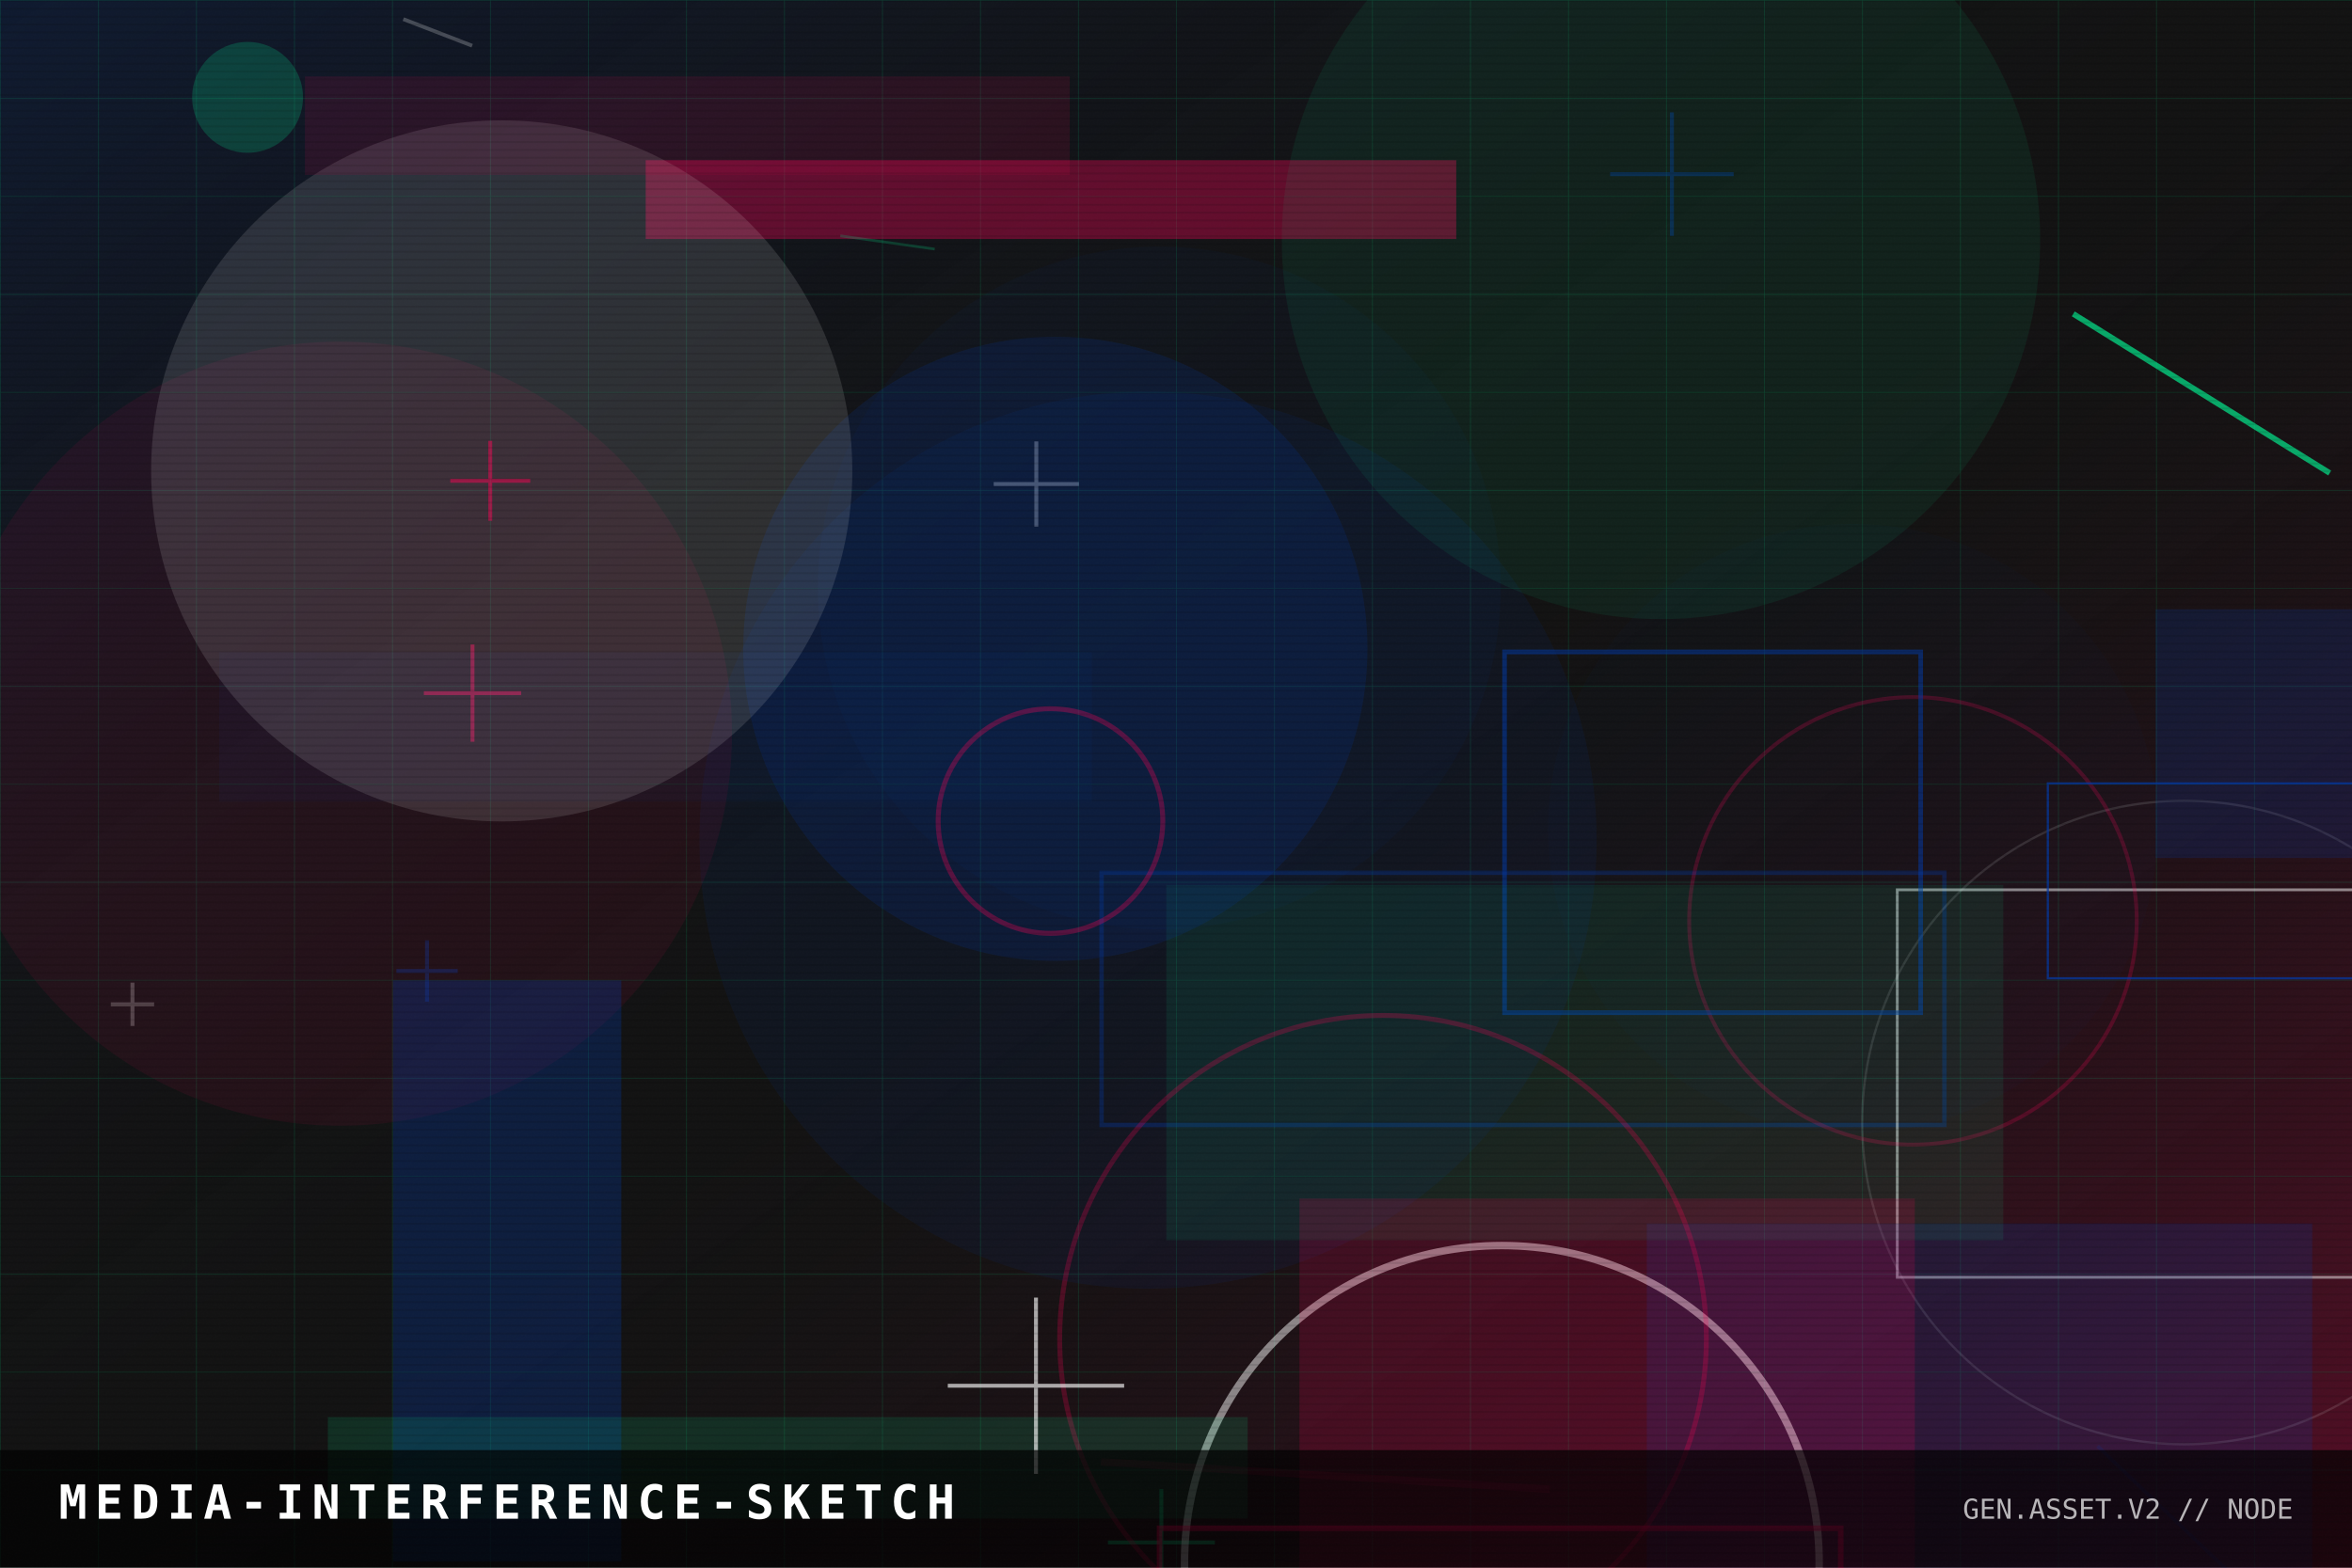
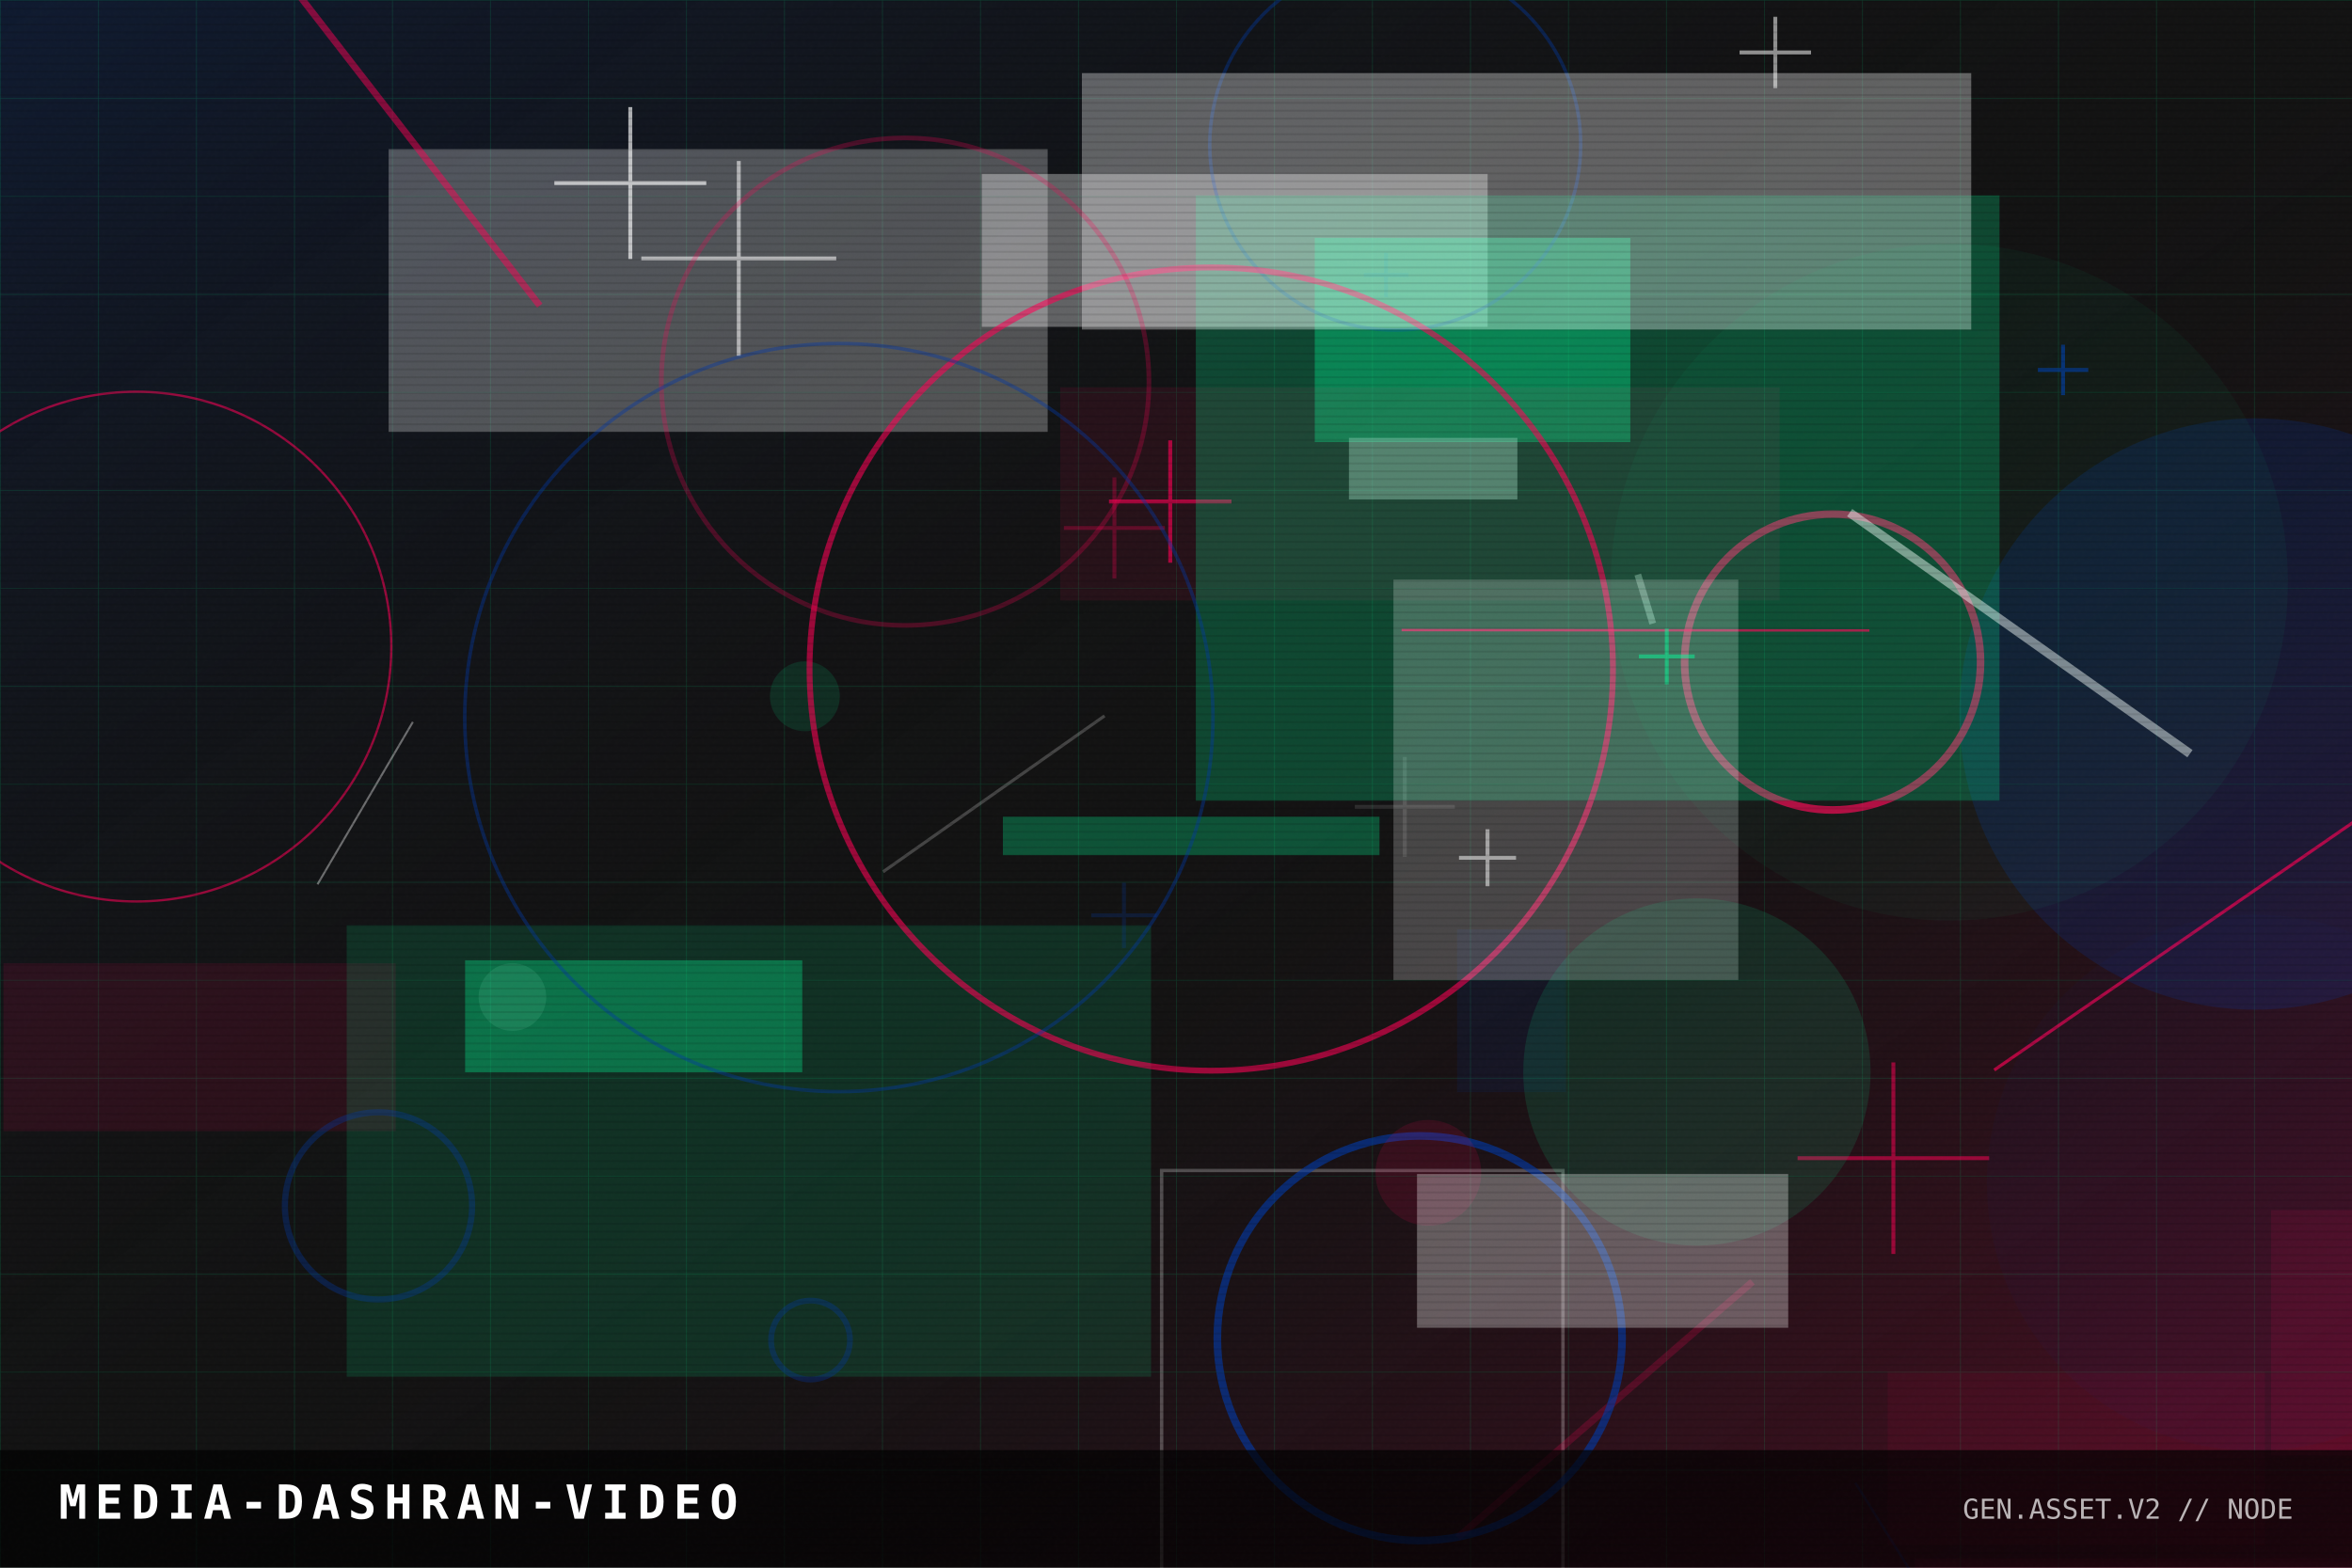
<svg xmlns="http://www.w3.org/2000/svg" width="1200" height="800" viewBox="0 0 1200 800" preserveAspectRatio="xMidYMid slice">
  <defs>
-     <filter id="noise-media-interference-sketch" x="0%" y="0%" width="100%" height="100%">
-       <feTurbulence type="fractalNoise" baseFrequency="1.114" numOctaves="4" result="noise" />
+     <filter id="noise-media-dashran-video" x="0%" y="0%" width="100%" height="100%">
+       <feTurbulence type="fractalNoise" baseFrequency="0.504" numOctaves="4" result="noise" />
      <feColorMatrix type="matrix" values="1 0 0 0 0  0 1 0 0 0  0 0 1 0 0  0 0 0 0.1 0" in="noise" result="coloredNoise" />
      <feComposite operator="in" in="coloredNoise" in2="SourceGraphic" result="composite" />
    </filter>
-     <linearGradient id="grad-media-interference-sketch" x1="0%" y1="0%" x2="100%" y2="100%">
+     <linearGradient id="grad-media-dashran-video" x1="0%" y1="0%" x2="100%" y2="100%">
      <stop offset="0%" stop-color="#0038A8" stop-opacity="0.2" />
      <stop offset="50%" stop-color="#121212" stop-opacity="0" />
      <stop offset="100%" stop-color="#FF0055" stop-opacity="0.3" />
    </linearGradient>
-     <pattern id="grid-media-interference-sketch" width="50" height="50" patternUnits="userSpaceOnUse">
+     <pattern id="grid-media-dashran-video" width="50" height="50" patternUnits="userSpaceOnUse">
      <path d="M 50 0 L 0 0 0 50" fill="none" stroke="#00FF99" stroke-width="0.5" stroke-opacity="0.2" />
    </pattern>
  </defs>
  <rect width="100%" height="100%" fill="#121212" />
-   <rect width="100%" height="100%" fill="url(#grad-media-interference-sketch)" />
-   <rect width="100%" height="100%" fill="url(#grid-media-interference-sketch)" />
-   <rect x="46.835%" y="55.671%" width="35.836%" height="16.088%" fill="none" stroke="#0038A8" stroke-width="2.233" opacity="0.329" />
-   <g stroke="#FFFFFF" stroke-width="2" opacity="0.33">
-     <line x1="506.983" y1="247.003" x2="550.478" y2="247.003" />
-     <line x1="528.73" y1="225.256" x2="528.73" y2="268.751" />
-   </g>
-   <rect x="80.666%" y="56.759%" width="20.482%" height="24.721%" fill="none" stroke="#FFFFFF" stroke-width="1.429" opacity="0.489" />
-   <g stroke="#00FF99" stroke-width="2" opacity="0.373">
-     <line x1="565.252" y1="787.131" x2="619.823" y2="787.131" />
-     <line x1="592.538" y1="759.846" x2="592.538" y2="814.417" />
-   </g>
-   <line x1="65.889%" y1="94.999%" x2="46.811%" y2="93.248%" stroke="#FF0055" stroke-width="3.77" opacity="0.137" />
-   <circle cx="92.858%" cy="71.602%" r="16.101%" fill="none" stroke="#FFFFFF" stroke-width="1.152" opacity="0.12" />
-   <rect x="91.649%" y="38.865%" width="14.348%" height="15.864%" fill="#0038A8" opacity="0.2" />
-   <rect x="70.017%" y="78.046%" width="28.295%" height="39.708%" fill="#0038A8" opacity="0.191" />
-   <circle cx="49.291%" cy="37.505%" r="17.08%" fill="#0038A8" opacity="0.05" />
-   <circle cx="81.333%" cy="58.741%" r="11.196%" fill="none" stroke="#FF0055" stroke-width="1.955" opacity="0.214" />
-   <g stroke="#0038A8" stroke-width="2" opacity="0.354">
-     <line x1="202.246" y1="495.504" x2="233.518" y2="495.504" />
-     <line x1="217.882" y1="479.869" x2="217.882" y2="511.14" />
-   </g>
-   <line x1="20.075%" y1="2.916%" x2="17.148%" y2="1.221%" stroke="#FFFFFF" stroke-width="1.917" opacity="0.23" />
-   <g stroke="#FF0055" stroke-width="2" opacity="0.459">
-     <line x1="216.253" y1="353.704" x2="265.895" y2="353.704" />
-     <line x1="241.074" y1="328.883" x2="241.074" y2="378.525" />
-   </g>
-   <rect x="63.97%" y="41.585%" width="17.692%" height="23.014%" fill="none" stroke="#0038A8" stroke-width="2.349" opacity="0.525" />
-   <rect x="49.59%" y="56.455%" width="35.583%" height="22.66%" fill="#00FF99" opacity="0.079" />
-   <circle cx="48.81%" cy="53.592%" r="22.444%" fill="#0038A8" opacity="0.093" />
-   <rect x="27.453%" y="10.218%" width="34.463%" height="5.026%" fill="#FF0055" opacity="0.339" />
-   <rect x="87.068%" y="49.974%" width="34.563%" height="12.43%" fill="none" stroke="#0038A8" stroke-width="1.131" opacity="0.693" />
-   <circle cx="44.871%" cy="41.387%" r="15.615%" fill="#0038A8" opacity="0.171" />
-   <rect x="9.32%" y="41.595%" width="37.1%" height="9.541%" fill="#0038A8" opacity="0.069" />
-   <line x1="89.183%" y1="92.247%" x2="102.973%" y2="112.064%" stroke="#0038A8" stroke-width="1.854" opacity="0.161" />
-   <circle cx="63.854%" cy="99.689%" r="15.876%" fill="none" stroke="#FFFFFF" stroke-width="3.799" opacity="0.487" />
-   <circle cx="58.802%" cy="85.394%" r="16.177%" fill="none" stroke="#FF0055" stroke-width="2.491" opacity="0.24" />
-   <circle cx="44.663%" cy="52.372%" r="5.62%" fill="none" stroke="#FF0055" stroke-width="2.514" opacity="0.308" />
-   <g stroke="#FFFFFF" stroke-width="2" opacity="0.228">
-     <line x1="56.535" y1="512.504" x2="78.643" y2="512.504" />
-     <line x1="67.589" y1="501.45" x2="67.589" y2="523.558" />
-   </g>
-   <line x1="39.74%" y1="15.888%" x2="35.728%" y2="15.042%" stroke="#00FF99" stroke-width="1.337" opacity="0.195" />
-   <rect x="49.301%" y="97.484%" width="28.962%" height="5.306%" fill="none" stroke="#FF0055" stroke-width="2.825" opacity="0.497" />
-   <circle cx="14.449%" cy="46.8%" r="19.618%" fill="#FF0055" opacity="0.074" />
-   <circle cx="21.332%" cy="30.038%" r="17.54%" fill="#FFFFFF" opacity="0.12" />
-   <circle cx="10.526%" cy="6.21%" r="2.773%" fill="#00FF99" opacity="0.183" />
-   <g stroke="#0038A8" stroke-width="2" opacity="0.388">
-     <line x1="821.488" y1="88.87" x2="884.531" y2="88.87" />
-     <line x1="853.01" y1="57.349" x2="853.01" y2="120.392" />
-   </g>
-   <line x1="88.149%" y1="20.022%" x2="99.052%" y2="30.175%" stroke="#00FF99" stroke-width="2.874" opacity="0.63" />
-   <circle cx="78.774%" cy="52.859%" r="15.245%" fill="#0038A8" opacity="0.032" />
-   <rect x="16.711%" y="62.537%" width="9.705%" height="37.071%" fill="#0038A8" opacity="0.289" />
-   <rect x="13.94%" y="90.396%" width="39.107%" height="6.468%" fill="#00FF99" opacity="0.119" />
-   <circle cx="70.62%" cy="15.308%" r="18.97%" fill="#00FF99" opacity="0.063" />
-   <rect x="12.965%" y="4.879%" width="32.516%" height="6.275%" fill="#FF0055" opacity="0.106" />
-   <g stroke="#FFFFFF" stroke-width="2" opacity="0.631">
-     <line x1="483.568" y1="707.159" x2="573.547" y2="707.159" />
-     <line x1="528.557" y1="662.17" x2="528.557" y2="752.149" />
-   </g>
-   <g stroke="#FF0055" stroke-width="2" opacity="0.471">
-     <line x1="229.736" y1="245.353" x2="270.528" y2="245.353" />
-     <line x1="250.132" y1="224.957" x2="250.132" y2="265.749" />
-   </g>
-   <rect x="55.249%" y="76.457%" width="26.163%" height="35.948%" fill="#FF0055" opacity="0.163" />
+   <rect width="100%" height="100%" fill="url(#grad-media-dashran-video)" />
+   <rect width="100%" height="100%" fill="url(#grid-media-dashran-video)" />
+   <rect x="0.146%" y="61.449%" width="16.679%" height="10.704%" fill="#FF0055" opacity="0.108" />
+   <rect x="42.64%" y="52.093%" width="16.011%" height="2.458%" fill="#00FF99" opacity="0.27" />
+   <circle cx="34.221%" cy="44.414%" r="1.748%" fill="#00FF99" opacity="0.114" />
+   <rect x="41.745%" y="11.094%" width="21.504%" height="9.754%" fill="#FFFFFF" opacity="0.335" />
+   <line x1="78.883%" y1="94.581%" x2="86.222%" y2="112.227%" stroke="#0038A8" stroke-width="1.234" opacity="0.259" />
+   <g stroke="#0038A8" stroke-width="2" opacity="0.262">
+     <line x1="695.767" y1="140.335" x2="718.526" y2="140.335" />
+     <line x1="707.146" y1="128.955" x2="707.146" y2="151.715" />
+   </g>
+   <g stroke="#FF0055" stroke-width="2" opacity="0.614">
+     <line x1="565.814" y1="255.916" x2="628.305" y2="255.916" />
+     <line x1="597.06" y1="224.67" x2="597.06" y2="287.162" />
+   </g>
+   <g stroke="#FFFFFF" stroke-width="2" opacity="0.527">
+     <line x1="887.537" y1="26.756" x2="923.999" y2="26.756" />
+     <line x1="905.768" y1="8.525" x2="905.768" y2="44.987" />
+   </g>
+   <rect x="49.389%" y="74.662%" width="17.064%" height="34.581%" fill="none" stroke="#FFFFFF" stroke-width="1.727" opacity="0.251" />
+   <rect x="16.523%" y="9.512%" width="28.02%" height="18.039%" fill="#FFFFFF" opacity="0.271" />
+   <rect x="80.257%" y="87.492%" width="16.039%" height="11.096%" fill="#FF0055" opacity="0.064" />
+   <g stroke="#0038A8" stroke-width="2" opacity="0.645">
+     <line x1="1039.729" y1="188.787" x2="1065.428" y2="188.787" />
+     <line x1="1052.578" y1="175.938" x2="1052.578" y2="201.637" />
+   </g>
+   <rect x="55.9%" y="15.174%" width="13.416%" height="13.025%" fill="#00FF99" opacity="0.333" />
+   <line x1="69.634%" y1="36.648%" x2="70.27%" y2="39.776%" stroke="#FFFFFF" stroke-width="3.485" opacity="0.343" />
+   <rect x="61.954%" y="59.285%" width="4.625%" height="10.379%" fill="#0038A8" opacity="0.111" />
+   <g stroke="#FFFFFF" stroke-width="2" opacity="0.11">
+     <line x1="691.229" y1="411.756" x2="742.247" y2="411.756" />
+     <line x1="716.738" y1="386.247" x2="716.738" y2="437.265" />
+   </g>
+   <circle cx="21.786%" cy="63.603%" r="1.691%" fill="#FFFFFF" opacity="0.109" />
+   <circle cx="59.321%" cy="9.229%" r="9.28%" fill="none" stroke="#0038A8" stroke-width="1.751" opacity="0.386" />
+   <circle cx="95.879%" cy="45.546%" r="14.794%" fill="#0038A8" opacity="0.2" />
+   <rect x="14.741%" y="59.023%" width="34.198%" height="28.792%" fill="#00FF99" opacity="0.127" />
+   <line x1="22.95%" y1="19.496%" x2="12.784%" y2="-0.174%" stroke="#FF0055" stroke-width="3.442" opacity="0.487" />
+   <line x1="37.547%" y1="55.61%" x2="46.962%" y2="45.663%" stroke="#FFFFFF" stroke-width="1.582" opacity="0.211" />
+   <rect x="45.078%" y="24.709%" width="30.588%" height="13.591%" fill="#FF0055" opacity="0.083" />
+   <rect x="57.353%" y="27.936%" width="7.162%" height="3.921%" fill="#FFFFFF" opacity="0.323" />
+   <g stroke="#FFFFFF" stroke-width="2" opacity="0.51">
+     <line x1="744.388" y1="437.722" x2="773.487" y2="437.722" />
+     <line x1="758.937" y1="423.173" x2="758.937" y2="452.272" />
+   </g>
+   <circle cx="77.916%" cy="42.231%" r="7.403%" fill="none" stroke="#FF0055" stroke-width="3.86" opacity="0.685" />
+   <rect x="96.56%" y="77.192%" width="36.01%" height="15.647%" fill="#FF0055" opacity="0.098" />
+   <line x1="84.79%" y1="68.254%" x2="102.339%" y2="50.082%" stroke="#FF0055" stroke-width="1.618" opacity="0.644" />
+   <circle cx="34.461%" cy="85.479%" r="1.974%" fill="none" stroke="#0038A8" stroke-width="2.942" opacity="0.332" />
+   <rect x="81.424%" y="99.419%" width="27.109%" height="19.132%" fill="#FF0055" opacity="0.092" />
+   <line x1="74.51%" y1="81.762%" x2="61.978%" y2="98.079%" stroke="#FF0055" stroke-width="3.619" opacity="0.206" />
+   <rect x="50.843%" y="12.467%" width="34.169%" height="38.609%" fill="#00FF99" opacity="0.226" />
+   <g stroke="#0038A8" stroke-width="2" opacity="0.224">
+     <line x1="556.778" y1="467.108" x2="590.114" y2="467.108" />
+     <line x1="573.446" y1="450.44" x2="573.446" y2="483.776" />
+   </g>
+   <g stroke="#FF0055" stroke-width="2" opacity="0.276">
+     <line x1="542.815" y1="269.392" x2="594.33" y2="269.392" />
+     <line x1="568.573" y1="243.634" x2="568.573" y2="295.15" />
+   </g>
+   <line x1="17.555%" y1="46.048%" x2="13.5%" y2="56.409%" stroke="#FFFFFF" stroke-width="1.041" opacity="0.381" />
+   <circle cx="5.798%" cy="41.247%" r="12.754%" fill="none" stroke="#FF0055" stroke-width="1.173" opacity="0.562" />
+   <line x1="79.481%" y1="40.216%" x2="59.592%" y2="40.191%" stroke="#FF0055" stroke-width="1.252" opacity="0.635" />
+   <rect x="19.775%" y="61.257%" width="14.336%" height="7.139%" fill="#00FF99" opacity="0.314" />
+   <circle cx="51.499%" cy="42.678%" r="20.097%" fill="none" stroke="#FF0055" stroke-width="2.996" opacity="0.582" />
+   <g stroke="#FFFFFF" stroke-width="2" opacity="0.654">
+     <line x1="282.833" y1="93.409" x2="360.344" y2="93.409" />
+     <line x1="321.589" y1="54.653" x2="321.589" y2="132.165" />
+   </g>
+   <circle cx="60.361%" cy="85.364%" r="10.125%" fill="none" stroke="#0038A8" stroke-width="3.906" opacity="0.619" />
+   <g stroke="#FFFFFF" stroke-width="2" opacity="0.559">
+     <line x1="327.193" y1="131.885" x2="426.66" y2="131.885" />
+     <line x1="376.926" y1="82.152" x2="376.926" y2="181.619" />
+   </g>
+   <rect x="45.999%" y="4.663%" width="37.812%" height="16.361%" fill="#FFFFFF" opacity="0.333" />
+   <circle cx="38.485%" cy="24.346%" r="12.196%" fill="none" stroke="#FF0055" stroke-width="2.372" opacity="0.249" />
+   <g stroke="#FF0055" stroke-width="2" opacity="0.522">
+     <line x1="917.133" y1="591.029" x2="1014.882" y2="591.029" />
+     <line x1="966.007" y1="542.155" x2="966.007" y2="639.904" />
+   </g>
+   <line x1="78.642%" y1="32.702%" x2="93.11%" y2="48.075%" stroke="#FFFFFF" stroke-width="4.565" opacity="0.468" />
+   <circle cx="35.666%" cy="45.772%" r="18.717%" fill="none" stroke="#0038A8" stroke-width="1.796" opacity="0.399" />
+   <circle cx="95.875%" cy="75.446%" r="13.414%" fill="#0038A8" opacity="0.04" />
+   <rect x="59.245%" y="36.975%" width="14.663%" height="25.538%" fill="#FFFFFF" opacity="0.219" />
+   <circle cx="72.147%" cy="68.381%" r="8.688%" fill="#00FF99" opacity="0.113" />
+   <g stroke="#00FF99" stroke-width="2" opacity="0.473">
+     <line x1="836.15" y1="334.977" x2="864.63" y2="334.977" />
+     <line x1="850.39" y1="320.737" x2="850.39" y2="349.217" />
+   </g>
+   <circle cx="60.729%" cy="74.813%" r="2.645%" fill="#FF0055" opacity="0.125" />
+   <circle cx="82.884%" cy="37.133%" r="16.933%" fill="#00FF99" opacity="0.042" />
+   <rect x="60.247%" y="74.888%" width="15.783%" height="9.806%" fill="#FFFFFF" opacity="0.313" />
+   <circle cx="16.093%" cy="76.92%" r="4.683%" fill="none" stroke="#0038A8" stroke-width="3.159" opacity="0.338" />
  <rect x="0" y="0" width="100%" height="1" fill="#000" opacity="0.1" />
  <rect x="0" y="4" width="100%" height="1" fill="#000" opacity="0.1" />
  <rect x="0" y="8" width="100%" height="1" fill="#000" opacity="0.1" />
  <rect x="0" y="12" width="100%" height="1" fill="#000" opacity="0.1" />
  <rect x="0" y="16" width="100%" height="1" fill="#000" opacity="0.1" />
  <rect x="0" y="20" width="100%" height="1" fill="#000" opacity="0.1" />
  <rect x="0" y="24" width="100%" height="1" fill="#000" opacity="0.1" />
  <rect x="0" y="28" width="100%" height="1" fill="#000" opacity="0.1" />
  <rect x="0" y="32" width="100%" height="1" fill="#000" opacity="0.1" />
  <rect x="0" y="36" width="100%" height="1" fill="#000" opacity="0.1" />
  <rect x="0" y="40" width="100%" height="1" fill="#000" opacity="0.1" />
  <rect x="0" y="44" width="100%" height="1" fill="#000" opacity="0.1" />
  <rect x="0" y="48" width="100%" height="1" fill="#000" opacity="0.1" />
  <rect x="0" y="52" width="100%" height="1" fill="#000" opacity="0.1" />
  <rect x="0" y="56" width="100%" height="1" fill="#000" opacity="0.1" />
  <rect x="0" y="60" width="100%" height="1" fill="#000" opacity="0.1" />
  <rect x="0" y="64" width="100%" height="1" fill="#000" opacity="0.1" />
  <rect x="0" y="68" width="100%" height="1" fill="#000" opacity="0.1" />
  <rect x="0" y="72" width="100%" height="1" fill="#000" opacity="0.1" />
  <rect x="0" y="76" width="100%" height="1" fill="#000" opacity="0.1" />
  <rect x="0" y="80" width="100%" height="1" fill="#000" opacity="0.1" />
  <rect x="0" y="84" width="100%" height="1" fill="#000" opacity="0.1" />
  <rect x="0" y="88" width="100%" height="1" fill="#000" opacity="0.1" />
  <rect x="0" y="92" width="100%" height="1" fill="#000" opacity="0.1" />
  <rect x="0" y="96" width="100%" height="1" fill="#000" opacity="0.1" />
  <rect x="0" y="100" width="100%" height="1" fill="#000" opacity="0.1" />
  <rect x="0" y="104" width="100%" height="1" fill="#000" opacity="0.1" />
  <rect x="0" y="108" width="100%" height="1" fill="#000" opacity="0.1" />
  <rect x="0" y="112" width="100%" height="1" fill="#000" opacity="0.1" />
  <rect x="0" y="116" width="100%" height="1" fill="#000" opacity="0.1" />
  <rect x="0" y="120" width="100%" height="1" fill="#000" opacity="0.1" />
  <rect x="0" y="124" width="100%" height="1" fill="#000" opacity="0.1" />
  <rect x="0" y="128" width="100%" height="1" fill="#000" opacity="0.1" />
  <rect x="0" y="132" width="100%" height="1" fill="#000" opacity="0.1" />
  <rect x="0" y="136" width="100%" height="1" fill="#000" opacity="0.1" />
  <rect x="0" y="140" width="100%" height="1" fill="#000" opacity="0.1" />
  <rect x="0" y="144" width="100%" height="1" fill="#000" opacity="0.1" />
  <rect x="0" y="148" width="100%" height="1" fill="#000" opacity="0.1" />
  <rect x="0" y="152" width="100%" height="1" fill="#000" opacity="0.1" />
  <rect x="0" y="156" width="100%" height="1" fill="#000" opacity="0.1" />
  <rect x="0" y="160" width="100%" height="1" fill="#000" opacity="0.1" />
  <rect x="0" y="164" width="100%" height="1" fill="#000" opacity="0.1" />
  <rect x="0" y="168" width="100%" height="1" fill="#000" opacity="0.1" />
  <rect x="0" y="172" width="100%" height="1" fill="#000" opacity="0.1" />
  <rect x="0" y="176" width="100%" height="1" fill="#000" opacity="0.1" />
  <rect x="0" y="180" width="100%" height="1" fill="#000" opacity="0.1" />
  <rect x="0" y="184" width="100%" height="1" fill="#000" opacity="0.1" />
  <rect x="0" y="188" width="100%" height="1" fill="#000" opacity="0.1" />
  <rect x="0" y="192" width="100%" height="1" fill="#000" opacity="0.1" />
  <rect x="0" y="196" width="100%" height="1" fill="#000" opacity="0.1" />
  <rect x="0" y="200" width="100%" height="1" fill="#000" opacity="0.1" />
  <rect x="0" y="204" width="100%" height="1" fill="#000" opacity="0.1" />
  <rect x="0" y="208" width="100%" height="1" fill="#000" opacity="0.1" />
  <rect x="0" y="212" width="100%" height="1" fill="#000" opacity="0.1" />
  <rect x="0" y="216" width="100%" height="1" fill="#000" opacity="0.1" />
  <rect x="0" y="220" width="100%" height="1" fill="#000" opacity="0.1" />
  <rect x="0" y="224" width="100%" height="1" fill="#000" opacity="0.1" />
  <rect x="0" y="228" width="100%" height="1" fill="#000" opacity="0.1" />
  <rect x="0" y="232" width="100%" height="1" fill="#000" opacity="0.1" />
  <rect x="0" y="236" width="100%" height="1" fill="#000" opacity="0.1" />
  <rect x="0" y="240" width="100%" height="1" fill="#000" opacity="0.1" />
  <rect x="0" y="244" width="100%" height="1" fill="#000" opacity="0.1" />
  <rect x="0" y="248" width="100%" height="1" fill="#000" opacity="0.1" />
  <rect x="0" y="252" width="100%" height="1" fill="#000" opacity="0.1" />
  <rect x="0" y="256" width="100%" height="1" fill="#000" opacity="0.1" />
  <rect x="0" y="260" width="100%" height="1" fill="#000" opacity="0.1" />
  <rect x="0" y="264" width="100%" height="1" fill="#000" opacity="0.1" />
  <rect x="0" y="268" width="100%" height="1" fill="#000" opacity="0.1" />
  <rect x="0" y="272" width="100%" height="1" fill="#000" opacity="0.1" />
  <rect x="0" y="276" width="100%" height="1" fill="#000" opacity="0.1" />
  <rect x="0" y="280" width="100%" height="1" fill="#000" opacity="0.1" />
  <rect x="0" y="284" width="100%" height="1" fill="#000" opacity="0.1" />
  <rect x="0" y="288" width="100%" height="1" fill="#000" opacity="0.1" />
  <rect x="0" y="292" width="100%" height="1" fill="#000" opacity="0.1" />
  <rect x="0" y="296" width="100%" height="1" fill="#000" opacity="0.1" />
  <rect x="0" y="300" width="100%" height="1" fill="#000" opacity="0.1" />
  <rect x="0" y="304" width="100%" height="1" fill="#000" opacity="0.1" />
  <rect x="0" y="308" width="100%" height="1" fill="#000" opacity="0.1" />
  <rect x="0" y="312" width="100%" height="1" fill="#000" opacity="0.1" />
  <rect x="0" y="316" width="100%" height="1" fill="#000" opacity="0.1" />
  <rect x="0" y="320" width="100%" height="1" fill="#000" opacity="0.1" />
  <rect x="0" y="324" width="100%" height="1" fill="#000" opacity="0.1" />
  <rect x="0" y="328" width="100%" height="1" fill="#000" opacity="0.1" />
  <rect x="0" y="332" width="100%" height="1" fill="#000" opacity="0.1" />
  <rect x="0" y="336" width="100%" height="1" fill="#000" opacity="0.1" />
  <rect x="0" y="340" width="100%" height="1" fill="#000" opacity="0.1" />
  <rect x="0" y="344" width="100%" height="1" fill="#000" opacity="0.1" />
  <rect x="0" y="348" width="100%" height="1" fill="#000" opacity="0.1" />
  <rect x="0" y="352" width="100%" height="1" fill="#000" opacity="0.1" />
  <rect x="0" y="356" width="100%" height="1" fill="#000" opacity="0.1" />
  <rect x="0" y="360" width="100%" height="1" fill="#000" opacity="0.1" />
  <rect x="0" y="364" width="100%" height="1" fill="#000" opacity="0.1" />
  <rect x="0" y="368" width="100%" height="1" fill="#000" opacity="0.1" />
  <rect x="0" y="372" width="100%" height="1" fill="#000" opacity="0.1" />
  <rect x="0" y="376" width="100%" height="1" fill="#000" opacity="0.1" />
  <rect x="0" y="380" width="100%" height="1" fill="#000" opacity="0.1" />
  <rect x="0" y="384" width="100%" height="1" fill="#000" opacity="0.1" />
  <rect x="0" y="388" width="100%" height="1" fill="#000" opacity="0.1" />
  <rect x="0" y="392" width="100%" height="1" fill="#000" opacity="0.1" />
  <rect x="0" y="396" width="100%" height="1" fill="#000" opacity="0.1" />
  <rect x="0" y="400" width="100%" height="1" fill="#000" opacity="0.1" />
  <rect x="0" y="404" width="100%" height="1" fill="#000" opacity="0.1" />
  <rect x="0" y="408" width="100%" height="1" fill="#000" opacity="0.1" />
  <rect x="0" y="412" width="100%" height="1" fill="#000" opacity="0.1" />
  <rect x="0" y="416" width="100%" height="1" fill="#000" opacity="0.1" />
  <rect x="0" y="420" width="100%" height="1" fill="#000" opacity="0.1" />
  <rect x="0" y="424" width="100%" height="1" fill="#000" opacity="0.1" />
  <rect x="0" y="428" width="100%" height="1" fill="#000" opacity="0.1" />
  <rect x="0" y="432" width="100%" height="1" fill="#000" opacity="0.1" />
  <rect x="0" y="436" width="100%" height="1" fill="#000" opacity="0.1" />
  <rect x="0" y="440" width="100%" height="1" fill="#000" opacity="0.1" />
  <rect x="0" y="444" width="100%" height="1" fill="#000" opacity="0.1" />
  <rect x="0" y="448" width="100%" height="1" fill="#000" opacity="0.1" />
  <rect x="0" y="452" width="100%" height="1" fill="#000" opacity="0.1" />
  <rect x="0" y="456" width="100%" height="1" fill="#000" opacity="0.1" />
  <rect x="0" y="460" width="100%" height="1" fill="#000" opacity="0.1" />
  <rect x="0" y="464" width="100%" height="1" fill="#000" opacity="0.1" />
  <rect x="0" y="468" width="100%" height="1" fill="#000" opacity="0.1" />
  <rect x="0" y="472" width="100%" height="1" fill="#000" opacity="0.1" />
  <rect x="0" y="476" width="100%" height="1" fill="#000" opacity="0.1" />
  <rect x="0" y="480" width="100%" height="1" fill="#000" opacity="0.1" />
  <rect x="0" y="484" width="100%" height="1" fill="#000" opacity="0.1" />
  <rect x="0" y="488" width="100%" height="1" fill="#000" opacity="0.1" />
  <rect x="0" y="492" width="100%" height="1" fill="#000" opacity="0.1" />
  <rect x="0" y="496" width="100%" height="1" fill="#000" opacity="0.1" />
  <rect x="0" y="500" width="100%" height="1" fill="#000" opacity="0.1" />
  <rect x="0" y="504" width="100%" height="1" fill="#000" opacity="0.1" />
  <rect x="0" y="508" width="100%" height="1" fill="#000" opacity="0.1" />
  <rect x="0" y="512" width="100%" height="1" fill="#000" opacity="0.1" />
  <rect x="0" y="516" width="100%" height="1" fill="#000" opacity="0.1" />
  <rect x="0" y="520" width="100%" height="1" fill="#000" opacity="0.1" />
  <rect x="0" y="524" width="100%" height="1" fill="#000" opacity="0.1" />
  <rect x="0" y="528" width="100%" height="1" fill="#000" opacity="0.1" />
  <rect x="0" y="532" width="100%" height="1" fill="#000" opacity="0.1" />
  <rect x="0" y="536" width="100%" height="1" fill="#000" opacity="0.1" />
  <rect x="0" y="540" width="100%" height="1" fill="#000" opacity="0.1" />
  <rect x="0" y="544" width="100%" height="1" fill="#000" opacity="0.1" />
  <rect x="0" y="548" width="100%" height="1" fill="#000" opacity="0.1" />
  <rect x="0" y="552" width="100%" height="1" fill="#000" opacity="0.1" />
  <rect x="0" y="556" width="100%" height="1" fill="#000" opacity="0.1" />
  <rect x="0" y="560" width="100%" height="1" fill="#000" opacity="0.1" />
  <rect x="0" y="564" width="100%" height="1" fill="#000" opacity="0.1" />
  <rect x="0" y="568" width="100%" height="1" fill="#000" opacity="0.1" />
  <rect x="0" y="572" width="100%" height="1" fill="#000" opacity="0.1" />
  <rect x="0" y="576" width="100%" height="1" fill="#000" opacity="0.1" />
  <rect x="0" y="580" width="100%" height="1" fill="#000" opacity="0.1" />
  <rect x="0" y="584" width="100%" height="1" fill="#000" opacity="0.1" />
  <rect x="0" y="588" width="100%" height="1" fill="#000" opacity="0.1" />
  <rect x="0" y="592" width="100%" height="1" fill="#000" opacity="0.1" />
  <rect x="0" y="596" width="100%" height="1" fill="#000" opacity="0.1" />
  <rect x="0" y="600" width="100%" height="1" fill="#000" opacity="0.1" />
  <rect x="0" y="604" width="100%" height="1" fill="#000" opacity="0.1" />
  <rect x="0" y="608" width="100%" height="1" fill="#000" opacity="0.1" />
  <rect x="0" y="612" width="100%" height="1" fill="#000" opacity="0.1" />
  <rect x="0" y="616" width="100%" height="1" fill="#000" opacity="0.1" />
  <rect x="0" y="620" width="100%" height="1" fill="#000" opacity="0.1" />
  <rect x="0" y="624" width="100%" height="1" fill="#000" opacity="0.1" />
  <rect x="0" y="628" width="100%" height="1" fill="#000" opacity="0.1" />
  <rect x="0" y="632" width="100%" height="1" fill="#000" opacity="0.1" />
  <rect x="0" y="636" width="100%" height="1" fill="#000" opacity="0.1" />
  <rect x="0" y="640" width="100%" height="1" fill="#000" opacity="0.1" />
  <rect x="0" y="644" width="100%" height="1" fill="#000" opacity="0.1" />
  <rect x="0" y="648" width="100%" height="1" fill="#000" opacity="0.1" />
  <rect x="0" y="652" width="100%" height="1" fill="#000" opacity="0.1" />
  <rect x="0" y="656" width="100%" height="1" fill="#000" opacity="0.1" />
  <rect x="0" y="660" width="100%" height="1" fill="#000" opacity="0.1" />
  <rect x="0" y="664" width="100%" height="1" fill="#000" opacity="0.1" />
  <rect x="0" y="668" width="100%" height="1" fill="#000" opacity="0.1" />
  <rect x="0" y="672" width="100%" height="1" fill="#000" opacity="0.1" />
  <rect x="0" y="676" width="100%" height="1" fill="#000" opacity="0.1" />
  <rect x="0" y="680" width="100%" height="1" fill="#000" opacity="0.1" />
  <rect x="0" y="684" width="100%" height="1" fill="#000" opacity="0.1" />
  <rect x="0" y="688" width="100%" height="1" fill="#000" opacity="0.1" />
  <rect x="0" y="692" width="100%" height="1" fill="#000" opacity="0.1" />
  <rect x="0" y="696" width="100%" height="1" fill="#000" opacity="0.1" />
  <rect x="0" y="700" width="100%" height="1" fill="#000" opacity="0.1" />
  <rect x="0" y="704" width="100%" height="1" fill="#000" opacity="0.1" />
  <rect x="0" y="708" width="100%" height="1" fill="#000" opacity="0.1" />
  <rect x="0" y="712" width="100%" height="1" fill="#000" opacity="0.1" />
  <rect x="0" y="716" width="100%" height="1" fill="#000" opacity="0.1" />
  <rect x="0" y="720" width="100%" height="1" fill="#000" opacity="0.1" />
  <rect x="0" y="724" width="100%" height="1" fill="#000" opacity="0.1" />
  <rect x="0" y="728" width="100%" height="1" fill="#000" opacity="0.1" />
  <rect x="0" y="732" width="100%" height="1" fill="#000" opacity="0.1" />
  <rect x="0" y="736" width="100%" height="1" fill="#000" opacity="0.1" />
  <rect x="0" y="740" width="100%" height="1" fill="#000" opacity="0.1" />
  <rect x="0" y="744" width="100%" height="1" fill="#000" opacity="0.1" />
  <rect x="0" y="748" width="100%" height="1" fill="#000" opacity="0.1" />
  <rect x="0" y="752" width="100%" height="1" fill="#000" opacity="0.1" />
  <rect x="0" y="756" width="100%" height="1" fill="#000" opacity="0.1" />
  <rect x="0" y="760" width="100%" height="1" fill="#000" opacity="0.1" />
  <rect x="0" y="764" width="100%" height="1" fill="#000" opacity="0.1" />
  <rect x="0" y="768" width="100%" height="1" fill="#000" opacity="0.1" />
  <rect x="0" y="772" width="100%" height="1" fill="#000" opacity="0.1" />
  <rect x="0" y="776" width="100%" height="1" fill="#000" opacity="0.1" />
  <rect x="0" y="780" width="100%" height="1" fill="#000" opacity="0.1" />
  <rect x="0" y="784" width="100%" height="1" fill="#000" opacity="0.1" />
  <rect x="0" y="788" width="100%" height="1" fill="#000" opacity="0.1" />
  <rect x="0" y="792" width="100%" height="1" fill="#000" opacity="0.1" />
  <rect x="0" y="796" width="100%" height="1" fill="#000" opacity="0.1" />
  <rect x="0" y="740" width="100%" height="60" fill="#000" opacity="0.7" />
  <text x="30" y="775" font-family="monospace" font-weight="bold" font-size="24" fill="#FFFFFF" letter-spacing="4">
-             MEDIA-INTERFERENCE-SKETCH
+             MEDIA-DASHRAN-VIDEO
        </text>
  <text x="1170" y="775" text-anchor="end" font-family="monospace" font-size="14" fill="#FFFFFF" opacity="0.7">
            GEN.ASSET.V2 // NODE
        </text>
-   <rect width="100%" height="100%" filter="url(#noise-media-interference-sketch)" opacity="0.15" pointer-events="none" />
+   <rect width="100%" height="100%" filter="url(#noise-media-dashran-video)" opacity="0.15" pointer-events="none" />
</svg>
